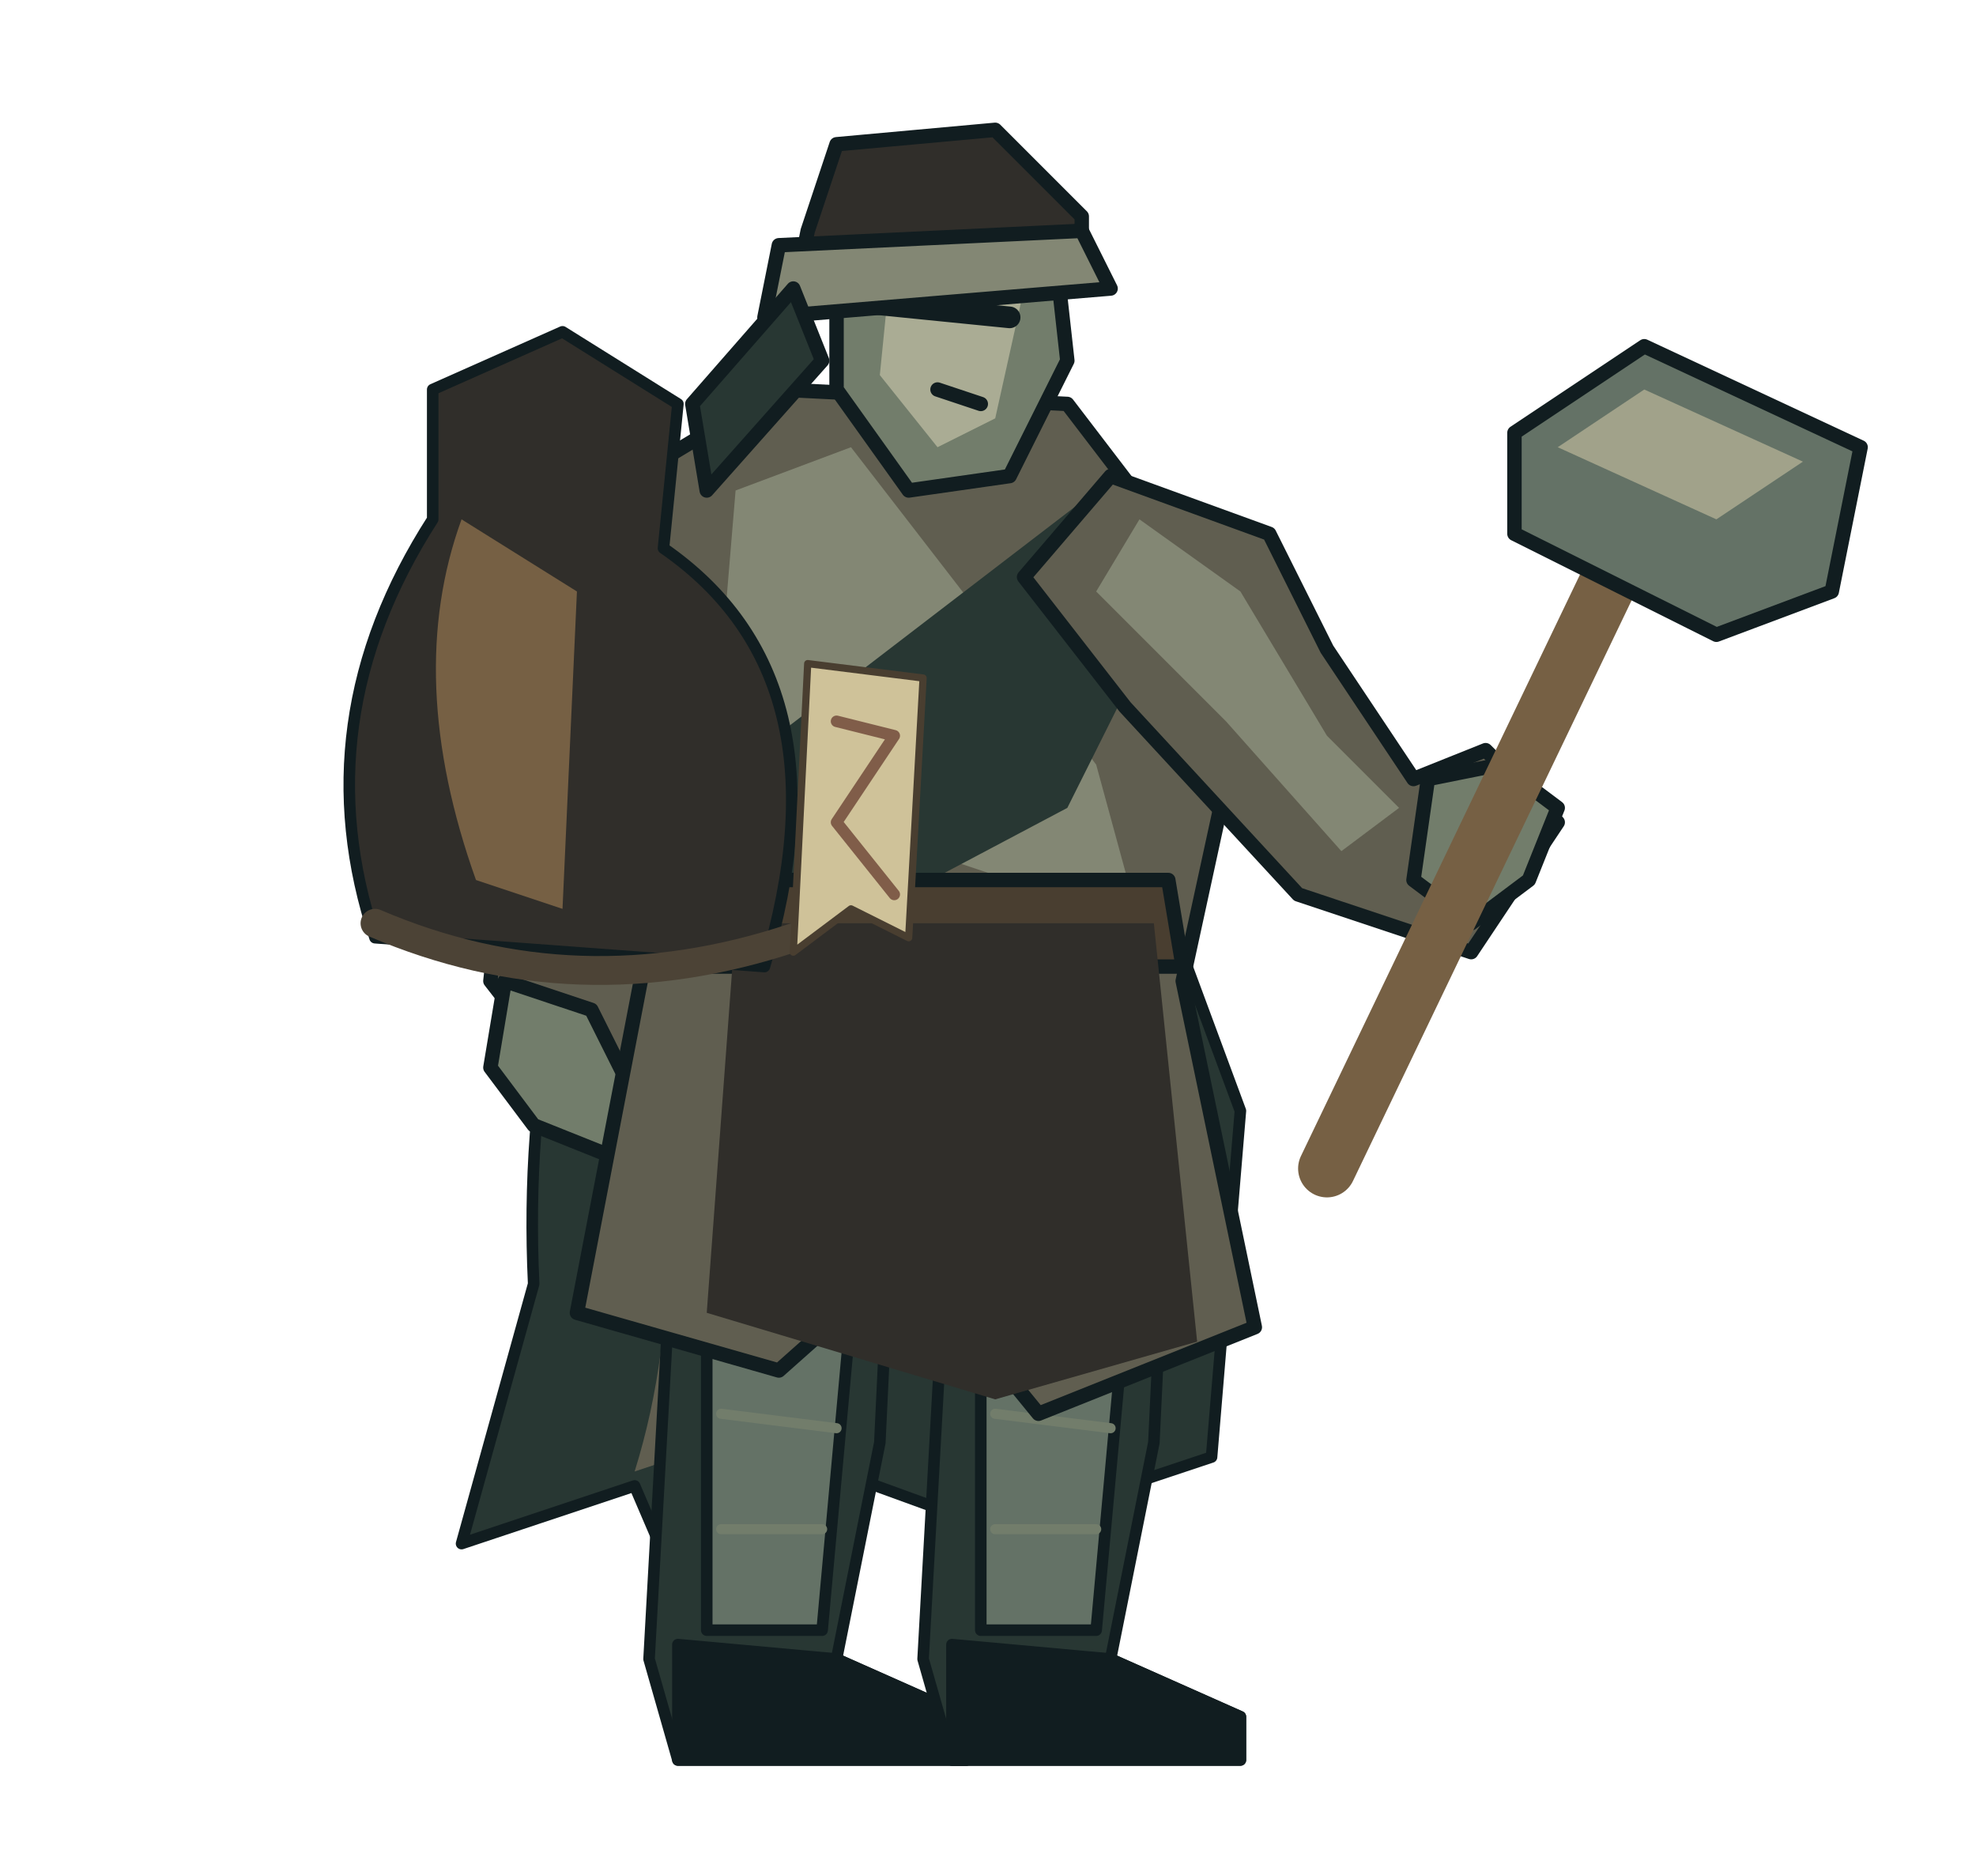
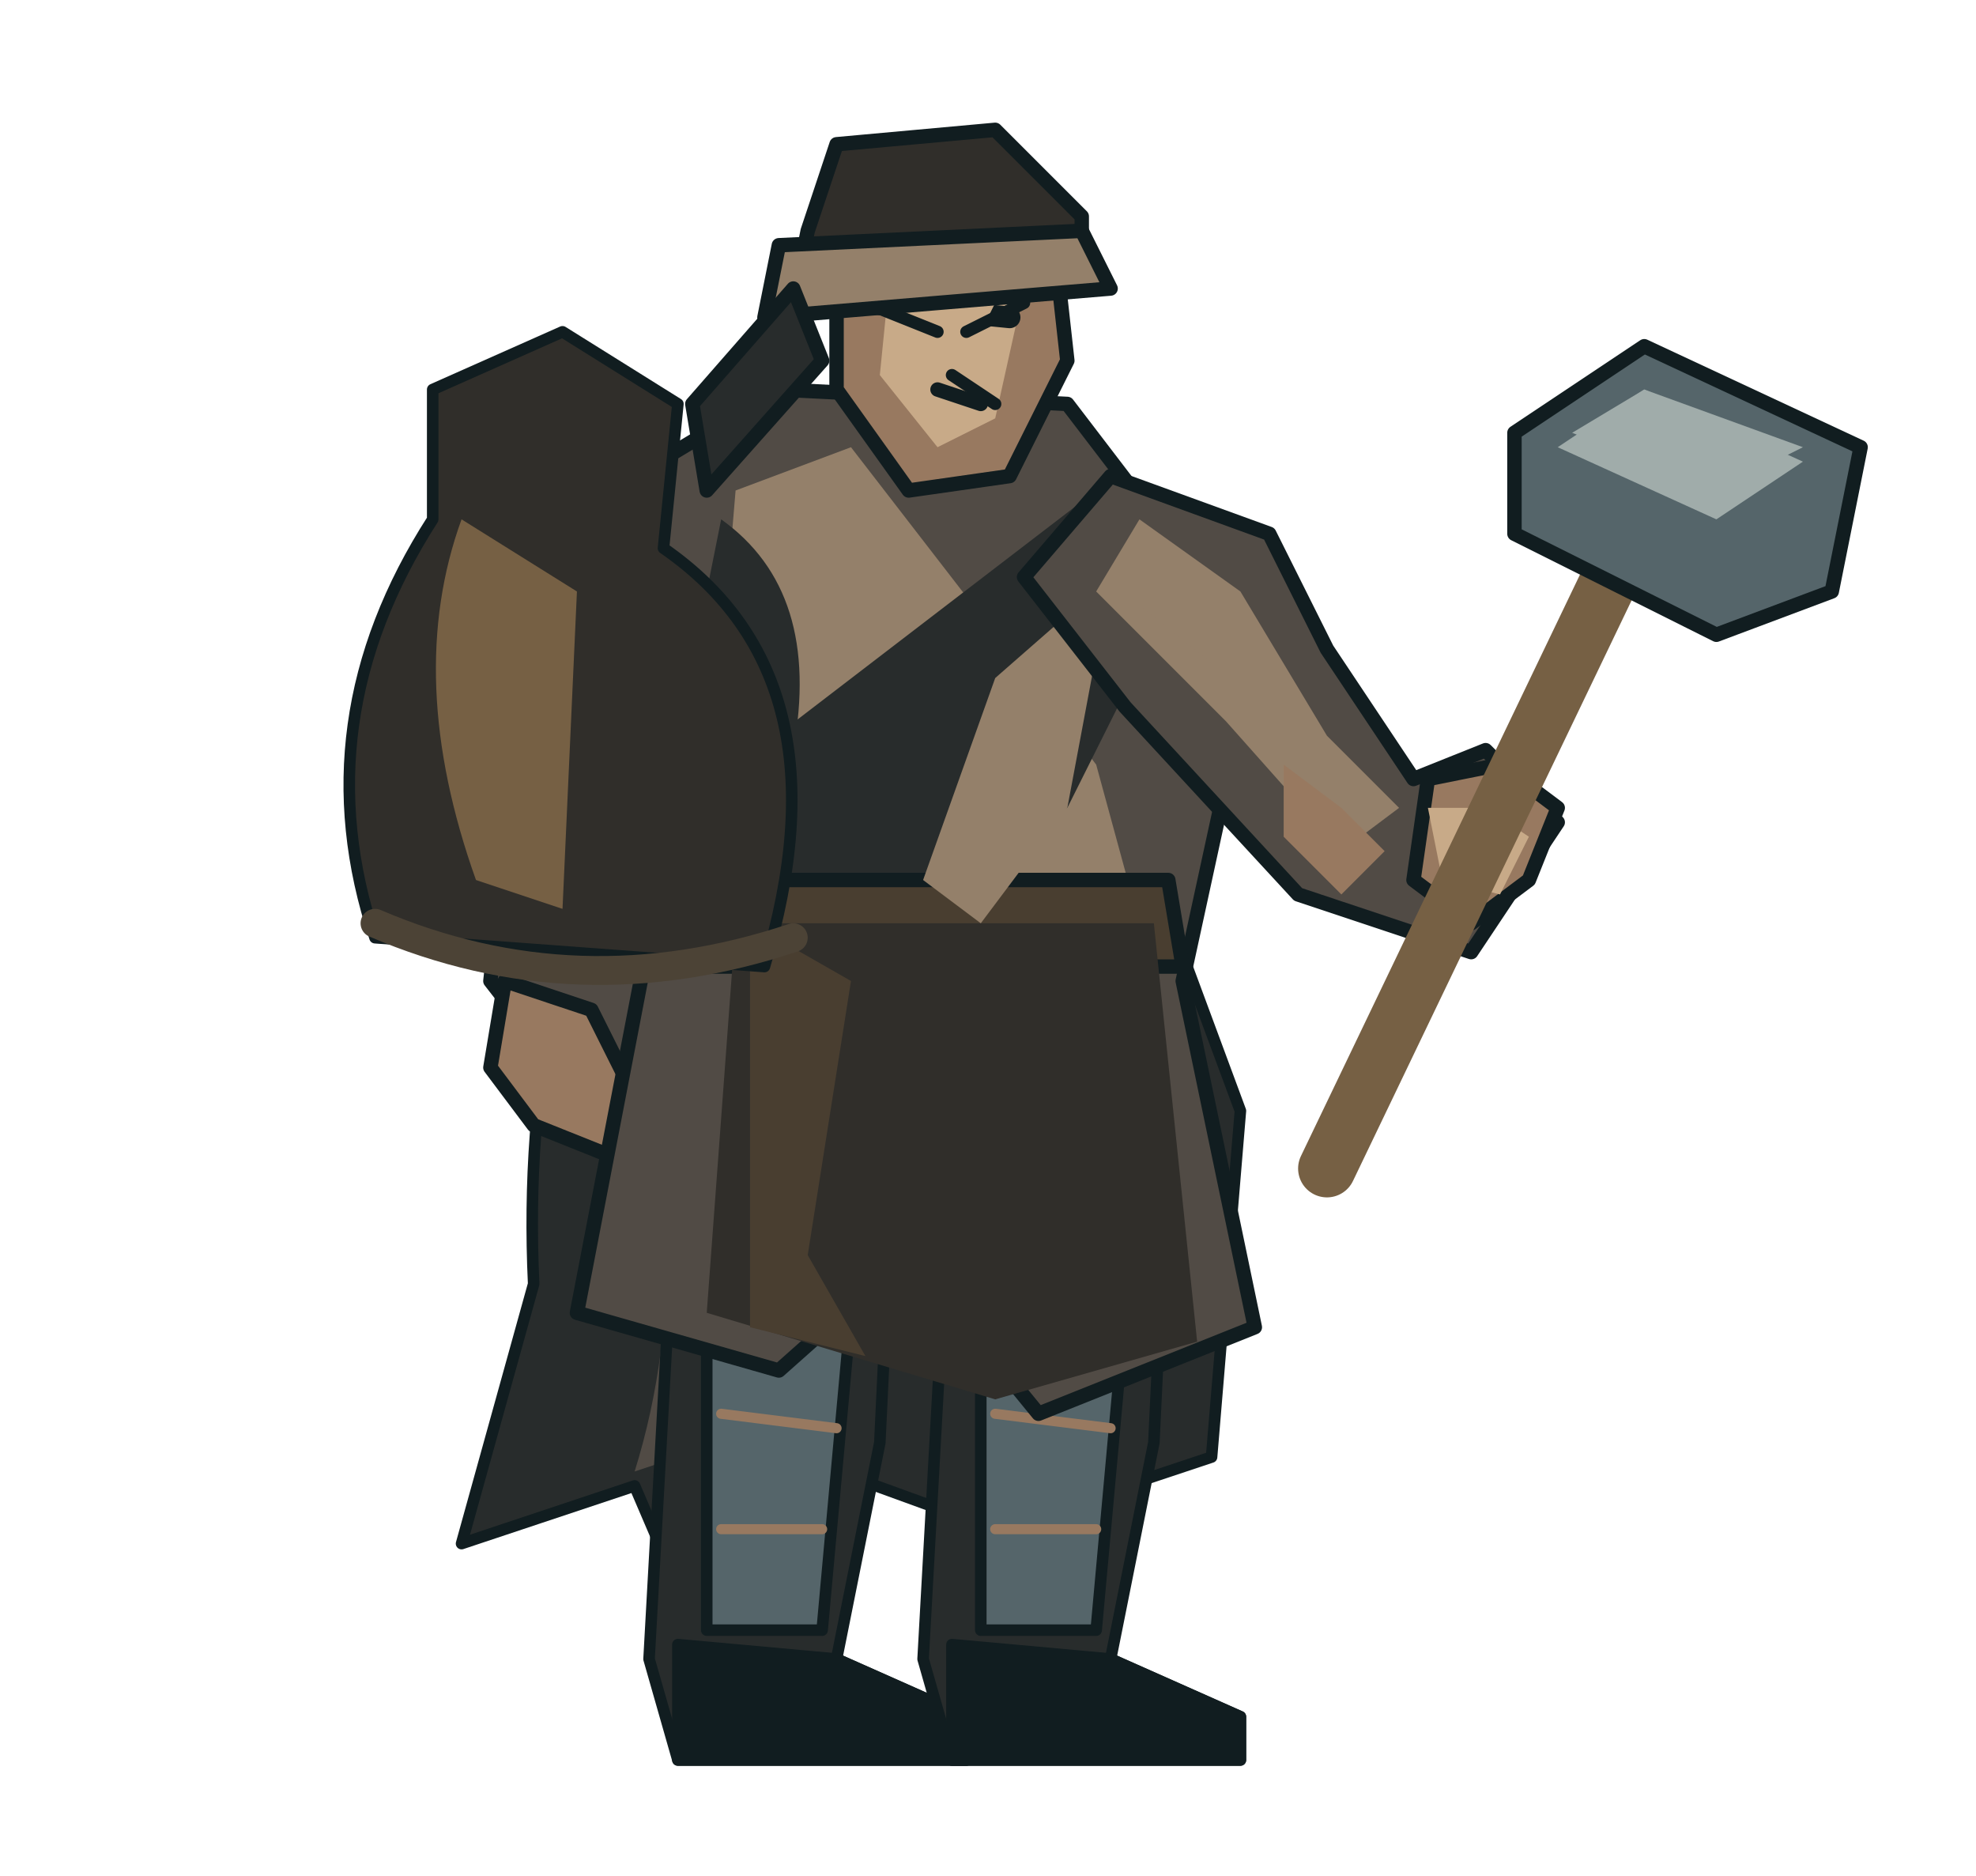
<svg xmlns="http://www.w3.org/2000/svg" viewBox="-65 -122 137 130" role="img">
  <g id="back-skirt" stroke-linejoin="round" stroke-linecap="round">
-     <path d="M-20 -72 Q-29 -54 -28 -33 L-33 -15 -21 -19 -18 -12 -7 -20 4 -16 19 -21 21 -45 11 -72Z" fill="#283733" stroke="#111d20" stroke-width="0.8" data-lod="0" />
-     <path d="M-22 -57 Q-16 -36 -21 -20 L-12 -23 -7 -19 -8 -48Z" fill="#605e50" stroke="none" stroke-width="0.8" data-lod="0" />
+     <path d="M-20 -72 Q-29 -54 -28 -33 L-33 -15 -21 -19 -18 -12 -7 -20 4 -16 19 -21 21 -45 11 -72Z" fill="#282c2c" stroke="#111d20" stroke-width="0.8" data-lod="0" />
+     <path d="M-22 -57 Q-16 -36 -21 -20 L-12 -23 -7 -19 -8 -48Z" fill="#514b45" stroke="none" stroke-width="0.8" data-lod="0" />
  </g>
  <g id="back-arm" stroke-linejoin="round" stroke-linecap="round">
-     <path d="M-15 -89 L-24 -87 -29 -72 -31 -54 -24 -45 -18 -50 -21 -64 -10 -80Z" fill="#605e50" stroke="#111d20" stroke-width="1" data-lod="0" />
-     <path d="M-30 -54 L-24 -52 -21 -46 -23 -42 -28 -44 -31 -48Z" fill="#727d6b" stroke="#111d20" stroke-width="1" data-lod="0" />
+     <path d="M-15 -89 L-24 -87 -29 -72 -31 -54 -24 -45 -18 -50 -21 -64 -10 -80Z" fill="#514b45" stroke="#111d20" stroke-width="1" data-lod="0" />
+     <path d="M-30 -54 L-24 -52 -21 -46 -23 -42 -28 -44 -31 -48Z" fill="#987960" stroke="#111d20" stroke-width="1" data-lod="0" />
  </g>
  <g id="left-leg" stroke-linejoin="round" stroke-linecap="round">
-     <path d="M-18 -43 L-3 -43 -4 -22 -7 -7 2 -3 2 0 -18 0 -20 -7 -19 -25Z" fill="#283733" stroke="#111d20" stroke-width="0.8" data-lod="0" />
-     <path d="M-16 -30 L-6 -31 -8 -9 -16 -9Z" fill="#647266" stroke="#111d20" stroke-width="0.8" data-lod="0" />
-     <path d="M-15 -24 L-7 -23 M-15 -16 L-8 -16" fill="none" stroke="#727d6b" stroke-width="0.7" data-lod="1" />
+     <path d="M-18 -43 L-3 -43 -4 -22 -7 -7 2 -3 2 0 -18 0 -20 -7 -19 -25Z" fill="#282c2c" stroke="#111d20" stroke-width="0.8" data-lod="0" />
+     <path d="M-16 -30 L-6 -31 -8 -9 -16 -9Z" fill="#55656a" stroke="#111d20" stroke-width="0.8" data-lod="0" />
+     <path d="M-15 -24 L-7 -23 M-15 -16 L-8 -16" fill="none" stroke="#987960" stroke-width="0.7" data-lod="1" />
    <path d="M-18 -8 L-7 -7 2 -3 2 0 -18 0Z" fill="#111d20" stroke="#111d20" stroke-width="0.8" data-lod="0" />
  </g>
  <g id="right-leg" stroke-linejoin="round" stroke-linecap="round">
-     <path d="M1 -43 L16 -43 15 -22 12 -7 21 -3 21 0 1 0 -1 -7 0 -25Z" fill="#283733" stroke="#111d20" stroke-width="0.8" data-lod="0" />
-     <path d="M3 -30 L13 -31 11 -9 3 -9Z" fill="#647266" stroke="#111d20" stroke-width="0.8" data-lod="0" />
-     <path d="M4 -24 L12 -23 M4 -16 L11 -16" fill="none" stroke="#727d6b" stroke-width="0.7" data-lod="1" />
+     <path d="M1 -43 L16 -43 15 -22 12 -7 21 -3 21 0 1 0 -1 -7 0 -25Z" fill="#282c2c" stroke="#111d20" stroke-width="0.8" data-lod="0" />
+     <path d="M3 -30 L13 -31 11 -9 3 -9Z" fill="#55656a" stroke="#111d20" stroke-width="0.8" data-lod="0" />
+     <path d="M4 -24 L12 -23 M4 -16 L11 -16" fill="none" stroke="#987960" stroke-width="0.7" data-lod="1" />
    <path d="M1 -8 L12 -7 21 -3 21 0 1 0Z" fill="#111d20" stroke="#111d20" stroke-width="0.8" data-lod="0" />
  </g>
  <g id="torso" stroke-linejoin="round" stroke-linecap="round">
-     <path d="M-21 -89 L-11 -95 9 -94 22 -77 17 -54 22 -30 7 -24 -2 -35 -11 -27 -25 -31 -20 -57 -25 -75Z" fill="#605e50" stroke="#111d20" stroke-width="1" data-lod="0" />
-     <path d="M-14 -88 L-6 -91 11 -69 14 -58 -4 -64 -15 -76Z" fill="#838774" stroke="none" stroke-width="1" data-lod="0" />
-     <path d="M11 -88 L17 -82 9 -66 -8 -57 -19 -65Z" fill="#283733" stroke="none" stroke-width="1" data-lod="0" />
+     <path d="M-21 -89 L-11 -95 9 -94 22 -77 17 -54 22 -30 7 -24 -2 -35 -11 -27 -25 -31 -20 -57 -25 -75Z" fill="#514b45" stroke="#111d20" stroke-width="1" data-lod="0" />
+     <path d="M-14 -88 L-6 -91 11 -69 14 -58 -4 -64 -15 -76Z" fill="#94806a" stroke="none" stroke-width="1" data-lod="0" />
+     <path d="M11 -88 L17 -82 9 -66 -8 -57 -19 -65Z" fill="#282c2c" stroke="none" stroke-width="1" data-lod="0" />
    <path d="M-17 -61 L16 -61 17 -55 -18 -55Z" fill="#493e30" stroke="#111d20" stroke-width="1" data-lod="0" />
    <path d="M-14 -58 L15 -58 18 -29 4 -25 -16 -31Z" fill="#302e2a" stroke="none" stroke-width="1" data-lod="0" />
+     <path d="M-15 -86 Q-8 -81 -10 -70 L-15 -62 -18 -71Z" fill="#282c2c" stroke="none" stroke-width="0.8" data-lod="0" />
+     <path d="M4 -75 L12 -82 9 -66 3 -58 -1 -61Z" fill="#94806a" stroke="none" stroke-width="0.8" data-lod="0" />
+     <path d="M-13 -58 L-6 -54 -9 -35 -5 -28 -13 -30Z" fill="#493e30" stroke="none" stroke-width="0.8" data-lod="0" />
  </g>
  <g id="head" stroke-linejoin="round" stroke-linecap="round">
-     <path d="M-7 -107 L1 -110 8 -106 9 -97 5 -89 -2 -88 -7 -95Z" fill="#727d6b" stroke="#111d20" stroke-width="1" data-lod="0" />
-     <path d="M-3 -106 L3 -107 6 -102 4 -93 0 -91 -4 -96Z" fill="#aaac94" stroke="none" stroke-width="1" data-lod="0" />
+     <path d="M-7 -107 L1 -110 8 -106 9 -97 5 -89 -2 -88 -7 -95Z" fill="#987960" stroke="#111d20" stroke-width="1" data-lod="0" />
+     <path d="M-3 -106 L3 -107 6 -102 4 -93 0 -91 -4 -96Z" fill="#c8aa88" stroke="none" stroke-width="1" data-lod="0" />
    <path d="M-5 -101 L5 -100" fill="none" stroke="#111d20" stroke-width="1.5" data-lod="0" />
    <path d="M0 -95 L3 -94" fill="none" stroke="#111d20" stroke-width="1" data-lod="0" />
+     <path d="M-4 -103 L0 -104 4 -101 2 -97 -2 -98Z" fill="#c8aa88" stroke="none" stroke-width="0.8" data-lod="0" />
+     <path d="M-5 -101 L0 -99 M2 -99 L6 -101 M1 -96 L4 -94" fill="none" stroke="#111d20" stroke-width="0.85" data-lod="0" />
  </g>
  <g id="jeonrip" stroke-linejoin="round" stroke-linecap="round">
    <path d="M-9 -106 L-7 -112 4 -113 10 -107 10 -102 -10 -101Z" fill="#302e2a" stroke="#111d20" stroke-width="1" data-lod="0" />
-     <path d="M-11 -105 L10 -106 12 -102 -12 -100Z" fill="#838774" stroke="#111d20" stroke-width="1" data-lod="0" />
-     <path d="M-10 -102 L-17 -94 -16 -88 -8 -97Z" fill="#283733" stroke="#111d20" stroke-width="1" data-lod="0" />
+     <path d="M-11 -105 L10 -106 12 -102 -12 -100Z" fill="#94806a" stroke="#111d20" stroke-width="1" data-lod="0" />
+     <path d="M-10 -102 L-17 -94 -16 -88 -8 -97Z" fill="#282c2c" stroke="#111d20" stroke-width="1" data-lod="0" />
  </g>
  <g id="front-arm" stroke-linejoin="round" stroke-linecap="round">
-     <path d="M12 -89 L23 -85 27 -77 33 -68 38 -70 43 -65 37 -56 25 -60 13 -73 6 -82Z" fill="#605e50" stroke="#111d20" stroke-width="1" data-lod="0" />
-     <path d="M14 -86 L21 -81 27 -71 32 -66 28 -63 20 -72 11 -81Z" fill="#838774" stroke="none" stroke-width="1" data-lod="0" />
-     <path d="M34 -68 L39 -69 43 -66 41 -61 37 -58 33 -61Z" fill="#727d6b" stroke="#111d20" stroke-width="1" data-lod="0" />
+     <path d="M12 -89 L23 -85 27 -77 33 -68 38 -70 43 -65 37 -56 25 -60 13 -73 6 -82Z" fill="#514b45" stroke="#111d20" stroke-width="1" data-lod="0" />
+     <path d="M14 -86 L21 -81 27 -71 32 -66 28 -63 20 -72 11 -81Z" fill="#94806a" stroke="none" stroke-width="1" data-lod="0" />
+     <path d="M34 -68 L39 -69 43 -66 41 -61 37 -58 33 -61Z" fill="#987960" stroke="#111d20" stroke-width="1" data-lod="0" />
+     <path d="M16 -84 L22 -79 23 -74 19 -76 14 -80Z" fill="#94806a" stroke="none" stroke-width="0.8" data-lod="0" />
+     <path d="M34 -66 L38 -66 41 -64 39 -60 35 -61Z" fill="#c8aa88" stroke="none" stroke-width="0.8" data-lod="0" />
+     <path d="M24 -69 L28 -66 31 -63 28 -60 24 -64Z" fill="#987960" stroke="none" stroke-width="0.8" data-lod="0" />
  </g>
  <g id="weapon" stroke-linejoin="round" stroke-linecap="round">
    <path d="M27 -41 L51 -91" fill="none" stroke="#766044" stroke-width="4" data-lod="0" />
-     <path d="M40 -92 L49 -98 64 -91 62 -81 54 -78 40 -85Z" fill="#647266" stroke="#111d20" stroke-width="1" data-lod="0" />
-     <path d="M43 -91 L49 -95 60 -90 54 -86Z" fill="#a1a28a" stroke="none" stroke-width="1" data-lod="0" />
+     <path d="M40 -92 L49 -98 64 -91 62 -81 54 -78 40 -85Z" fill="#55656a" stroke="#111d20" stroke-width="1" data-lod="0" />
+     <path d="M43 -91 L49 -95 60 -90 54 -86Z" fill="#a0acaa" stroke="none" stroke-width="1" data-lod="0" />
+     <path d="M44 -92 L49 -95 60 -91 54 -88Z" fill="#a0acaa" stroke="none" stroke-width="0.8" data-lod="0" />
  </g>
  <g id="bell-mould" stroke-linejoin="round" stroke-linecap="round">
    <path d="M-39 -57 Q-44 -72 -35 -86 L-35 -95 -26 -99 -18 -94 -19 -84 Q-6 -75 -12 -55Z" fill="#302e2a" stroke="#111d20" stroke-width="0.8" data-lod="0" />
    <path d="M-33 -86 Q-37 -75 -32 -61 L-26 -59 -25 -81Z" fill="#766044" stroke="none" stroke-width="0.8" data-lod="0" />
    <path d="M-39 -58 Q-25 -52 -10 -57" fill="none" stroke="#4c4336" stroke-width="2" data-lod="0" />
  </g>
-   <g id="seal" stroke-linejoin="round" stroke-linecap="round">
-     <path d="M-9 -76l8 1 -1 18 -4 -2 -4 3Z" fill="#cfc299" stroke="#493e30" stroke-width="0.5" data-lod="0" />
-     <path d="M-7 -72L-3 -71 -7 -65 -3 -60" fill="none" stroke="#805d49" stroke-width="0.8" data-lod="1" />
-   </g>
+   <g id="seal" stroke-linejoin="round" stroke-linecap="round" />
</svg>
